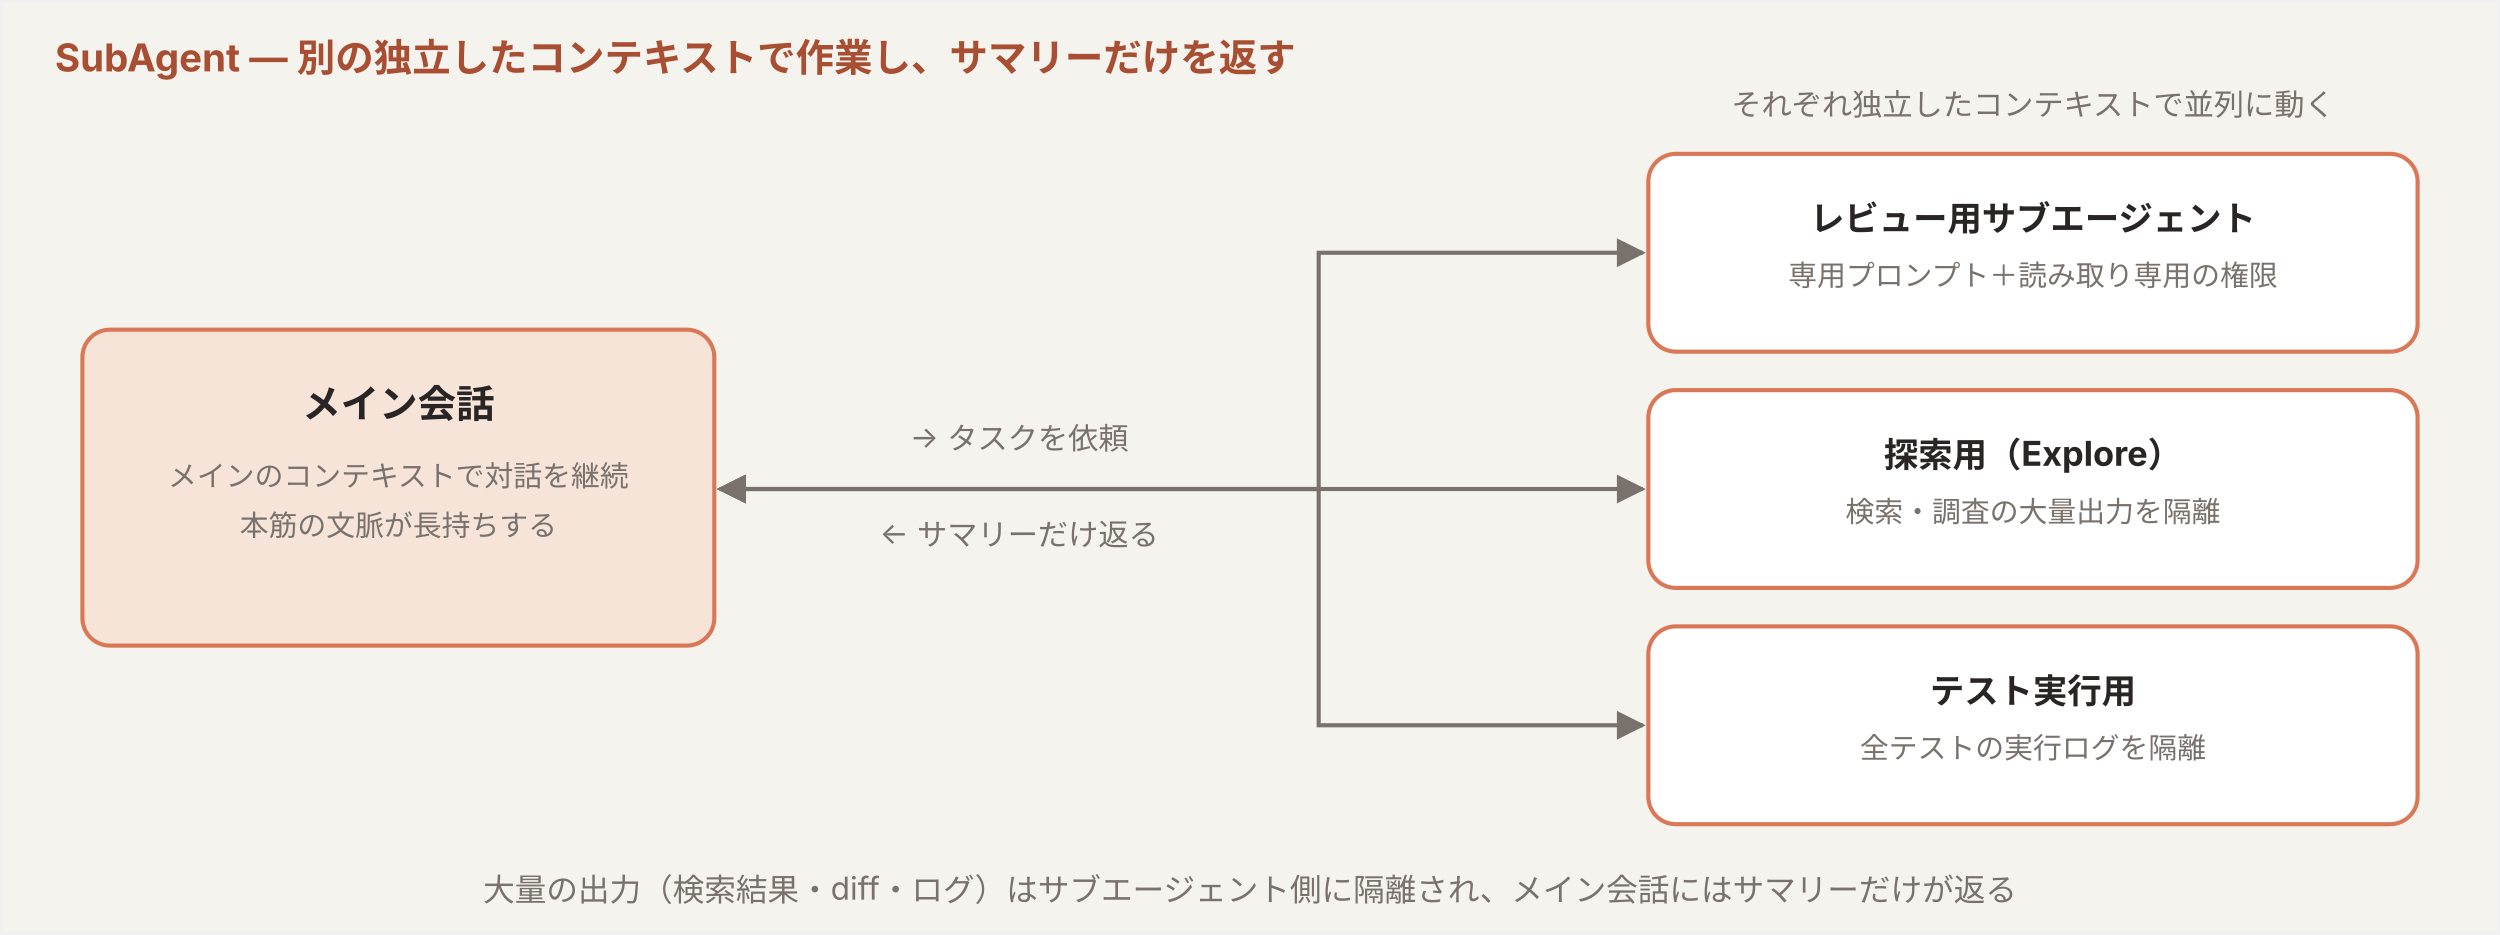
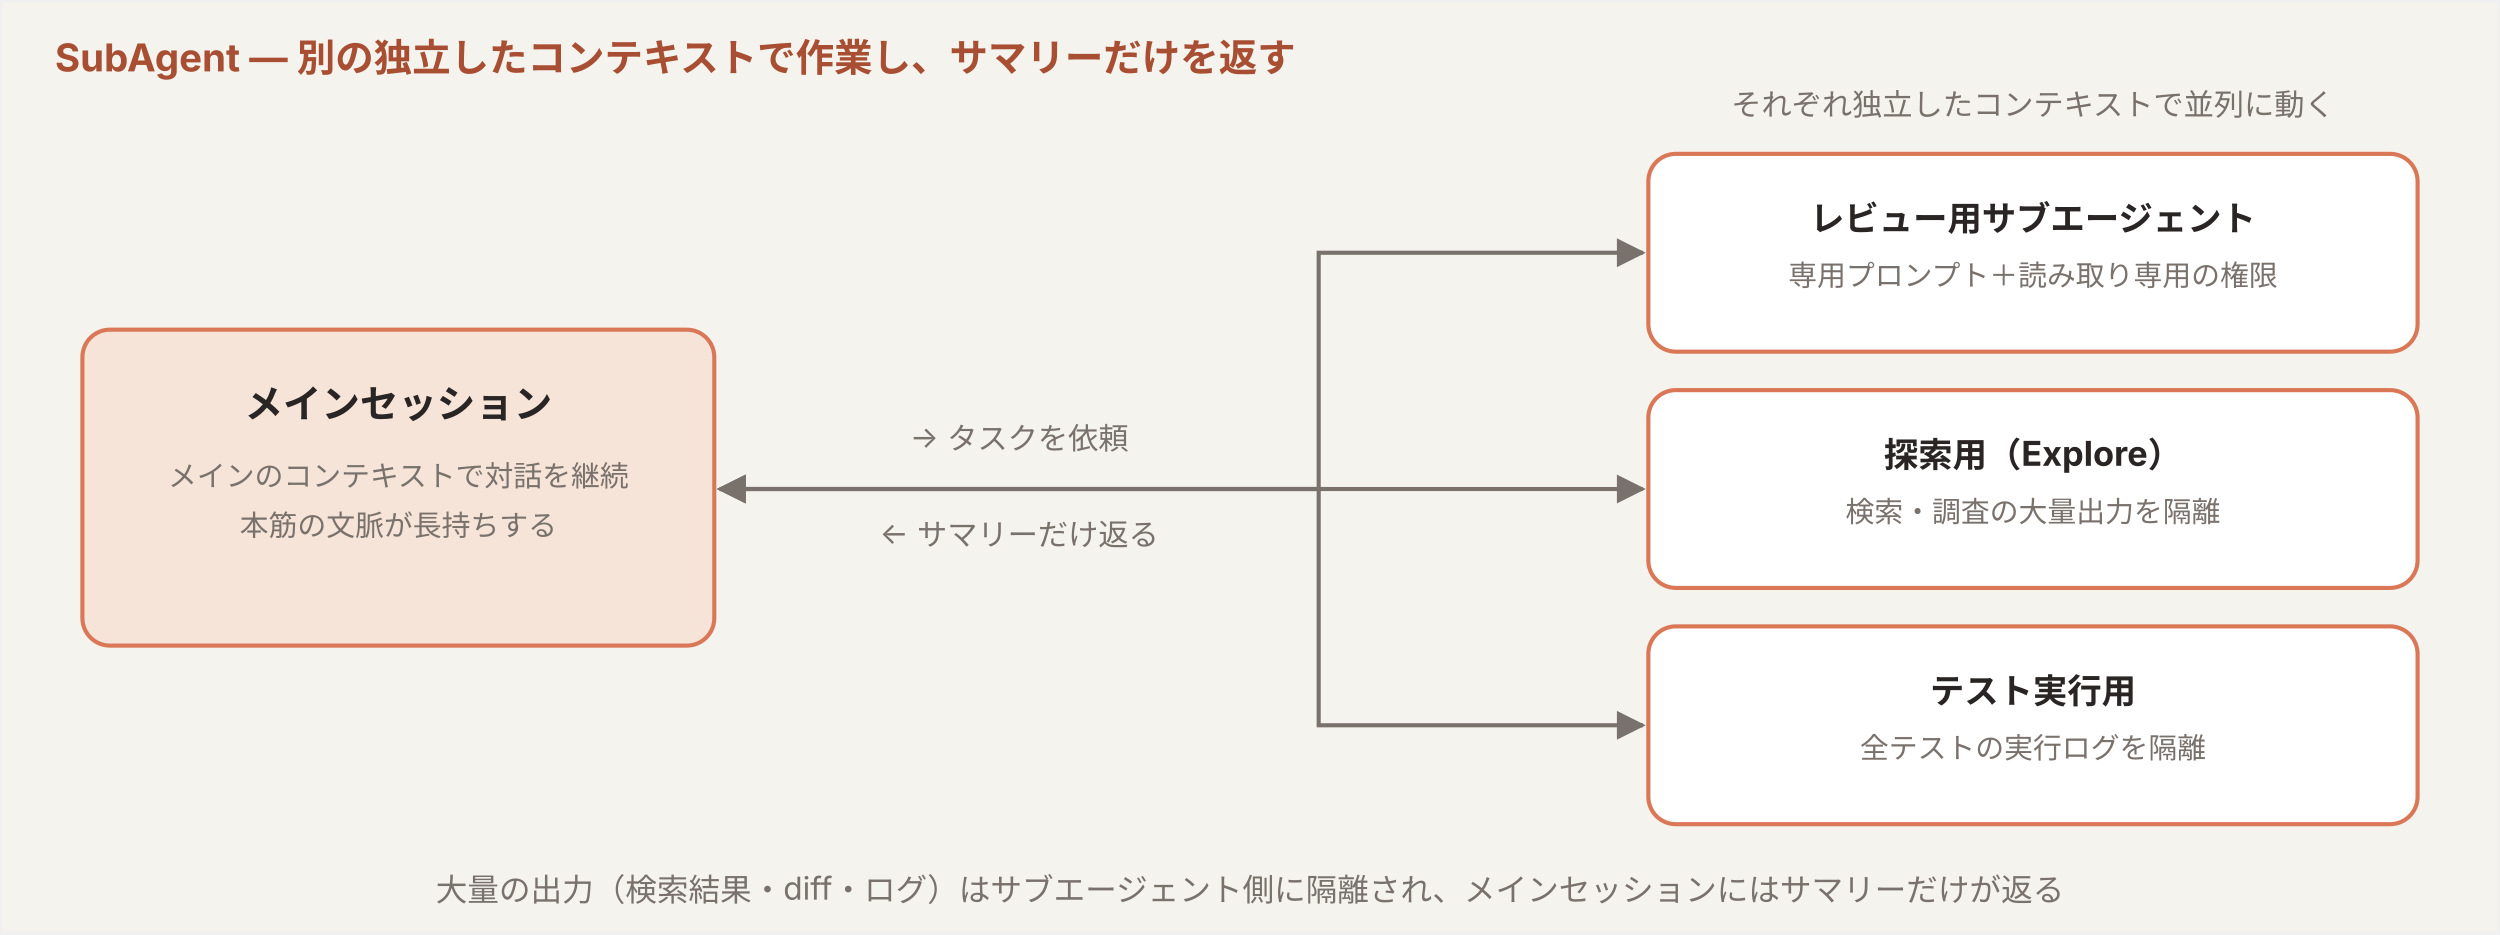
<svg xmlns="http://www.w3.org/2000/svg" viewBox="0 0 910 340" font-family="-apple-system, BlinkMacSystemFont, 'Hiragino Sans', 'Noto Sans JP', sans-serif">
  <defs>
    <marker id="ar" viewBox="0 0 10 10" refX="9" refY="5" markerWidth="7" markerHeight="7" orient="auto-start-reverse">
      <path d="M 0 0 L 10 5 L 0 10 z" fill="#78716c" />
    </marker>
  </defs>
  <rect x="1" y="1" width="908" height="338" fill="#f5f3ee" />
  <text x="20" y="26" font-size="14" font-weight="700" fill="#a84e32">SubAgent — 別の独立したコンテキストで作業し、サマリーだけを返す</text>
  <rect x="30" y="120" width="230" height="115" rx="10" fill="#f7e4d8" stroke="#d97757" stroke-width="1.5" />
-   <text x="145" y="152" font-size="14" font-weight="700" fill="#292524" text-anchor="middle">メイン会話</text>
+   <text x="145" y="152" font-size="14" font-weight="700" fill="#292524" text-anchor="middle">メインセッション</text>
  <text x="145" y="177" font-size="10.5" fill="#78716c" text-anchor="middle">メインのコンテキストで対話を継続</text>
  <text x="145" y="195" font-size="10.5" fill="#78716c" text-anchor="middle">本筋の文脈が長持ちする</text>
  <path d="M 262 178 H 480 V 92 H 598" fill="none" stroke="#78716c" stroke-width="1.5" marker-start="url(#ar)" marker-end="url(#ar)" />
  <path d="M 262 178 H 598" fill="none" stroke="#78716c" stroke-width="1.5" marker-start="url(#ar)" marker-end="url(#ar)" />
  <path d="M 262 178 H 480 V 264 H 598" fill="none" stroke="#78716c" stroke-width="1.5" marker-start="url(#ar)" marker-end="url(#ar)" />
  <text x="371" y="163" font-size="11" fill="#78716c" text-anchor="middle">→ タスクを依頼</text>
  <text x="371" y="198" font-size="11" fill="#78716c" text-anchor="middle">← サマリーだけ返る</text>
  <text x="740" y="42" font-size="11" fill="#78716c" text-anchor="middle">それぞれ独立したコンテキストで並列に動く</text>
  <rect x="600" y="56" width="280" height="72" rx="10" fill="#ffffff" stroke="#d97757" stroke-width="1.5" />
  <text x="740" y="84" font-size="12.5" font-weight="700" fill="#292524" text-anchor="middle">レビュー用サブエージェント</text>
  <text x="740" y="104" font-size="10.5" fill="#78716c" text-anchor="middle">専用プロンプト＋読み取り専用の権限</text>
  <rect x="600" y="142" width="280" height="72" rx="10" fill="#ffffff" stroke="#d97757" stroke-width="1.5" />
  <text x="740" y="170" font-size="12.5" font-weight="700" fill="#292524" text-anchor="middle">探索用（Explore）</text>
  <text x="740" y="190" font-size="10.5" fill="#78716c" text-anchor="middle">検索・調査の大量出力を隔離</text>
  <rect x="600" y="228" width="280" height="72" rx="10" fill="#ffffff" stroke="#d97757" stroke-width="1.5" />
  <text x="740" y="256" font-size="12.5" font-weight="700" fill="#292524" text-anchor="middle">テスト実行用</text>
  <text x="740" y="276" font-size="10.5" fill="#78716c" text-anchor="middle">全テストの実行ログを隔離</text>
-   <text x="455" y="328" font-size="11.5" fill="#78716c" text-anchor="middle">大量の出力（検索結果・diff・ログ）はサブエージェント側に隔離され、メイン会話にはサマリーだけが返る</text>
+   <text x="455" y="328" font-size="11.5" fill="#78716c" text-anchor="middle">大量の出力（検索結果・diff・ログ）はサブエージェント側に隔離され、メインセッションにはサマリーだけが返る</text>
</svg>
